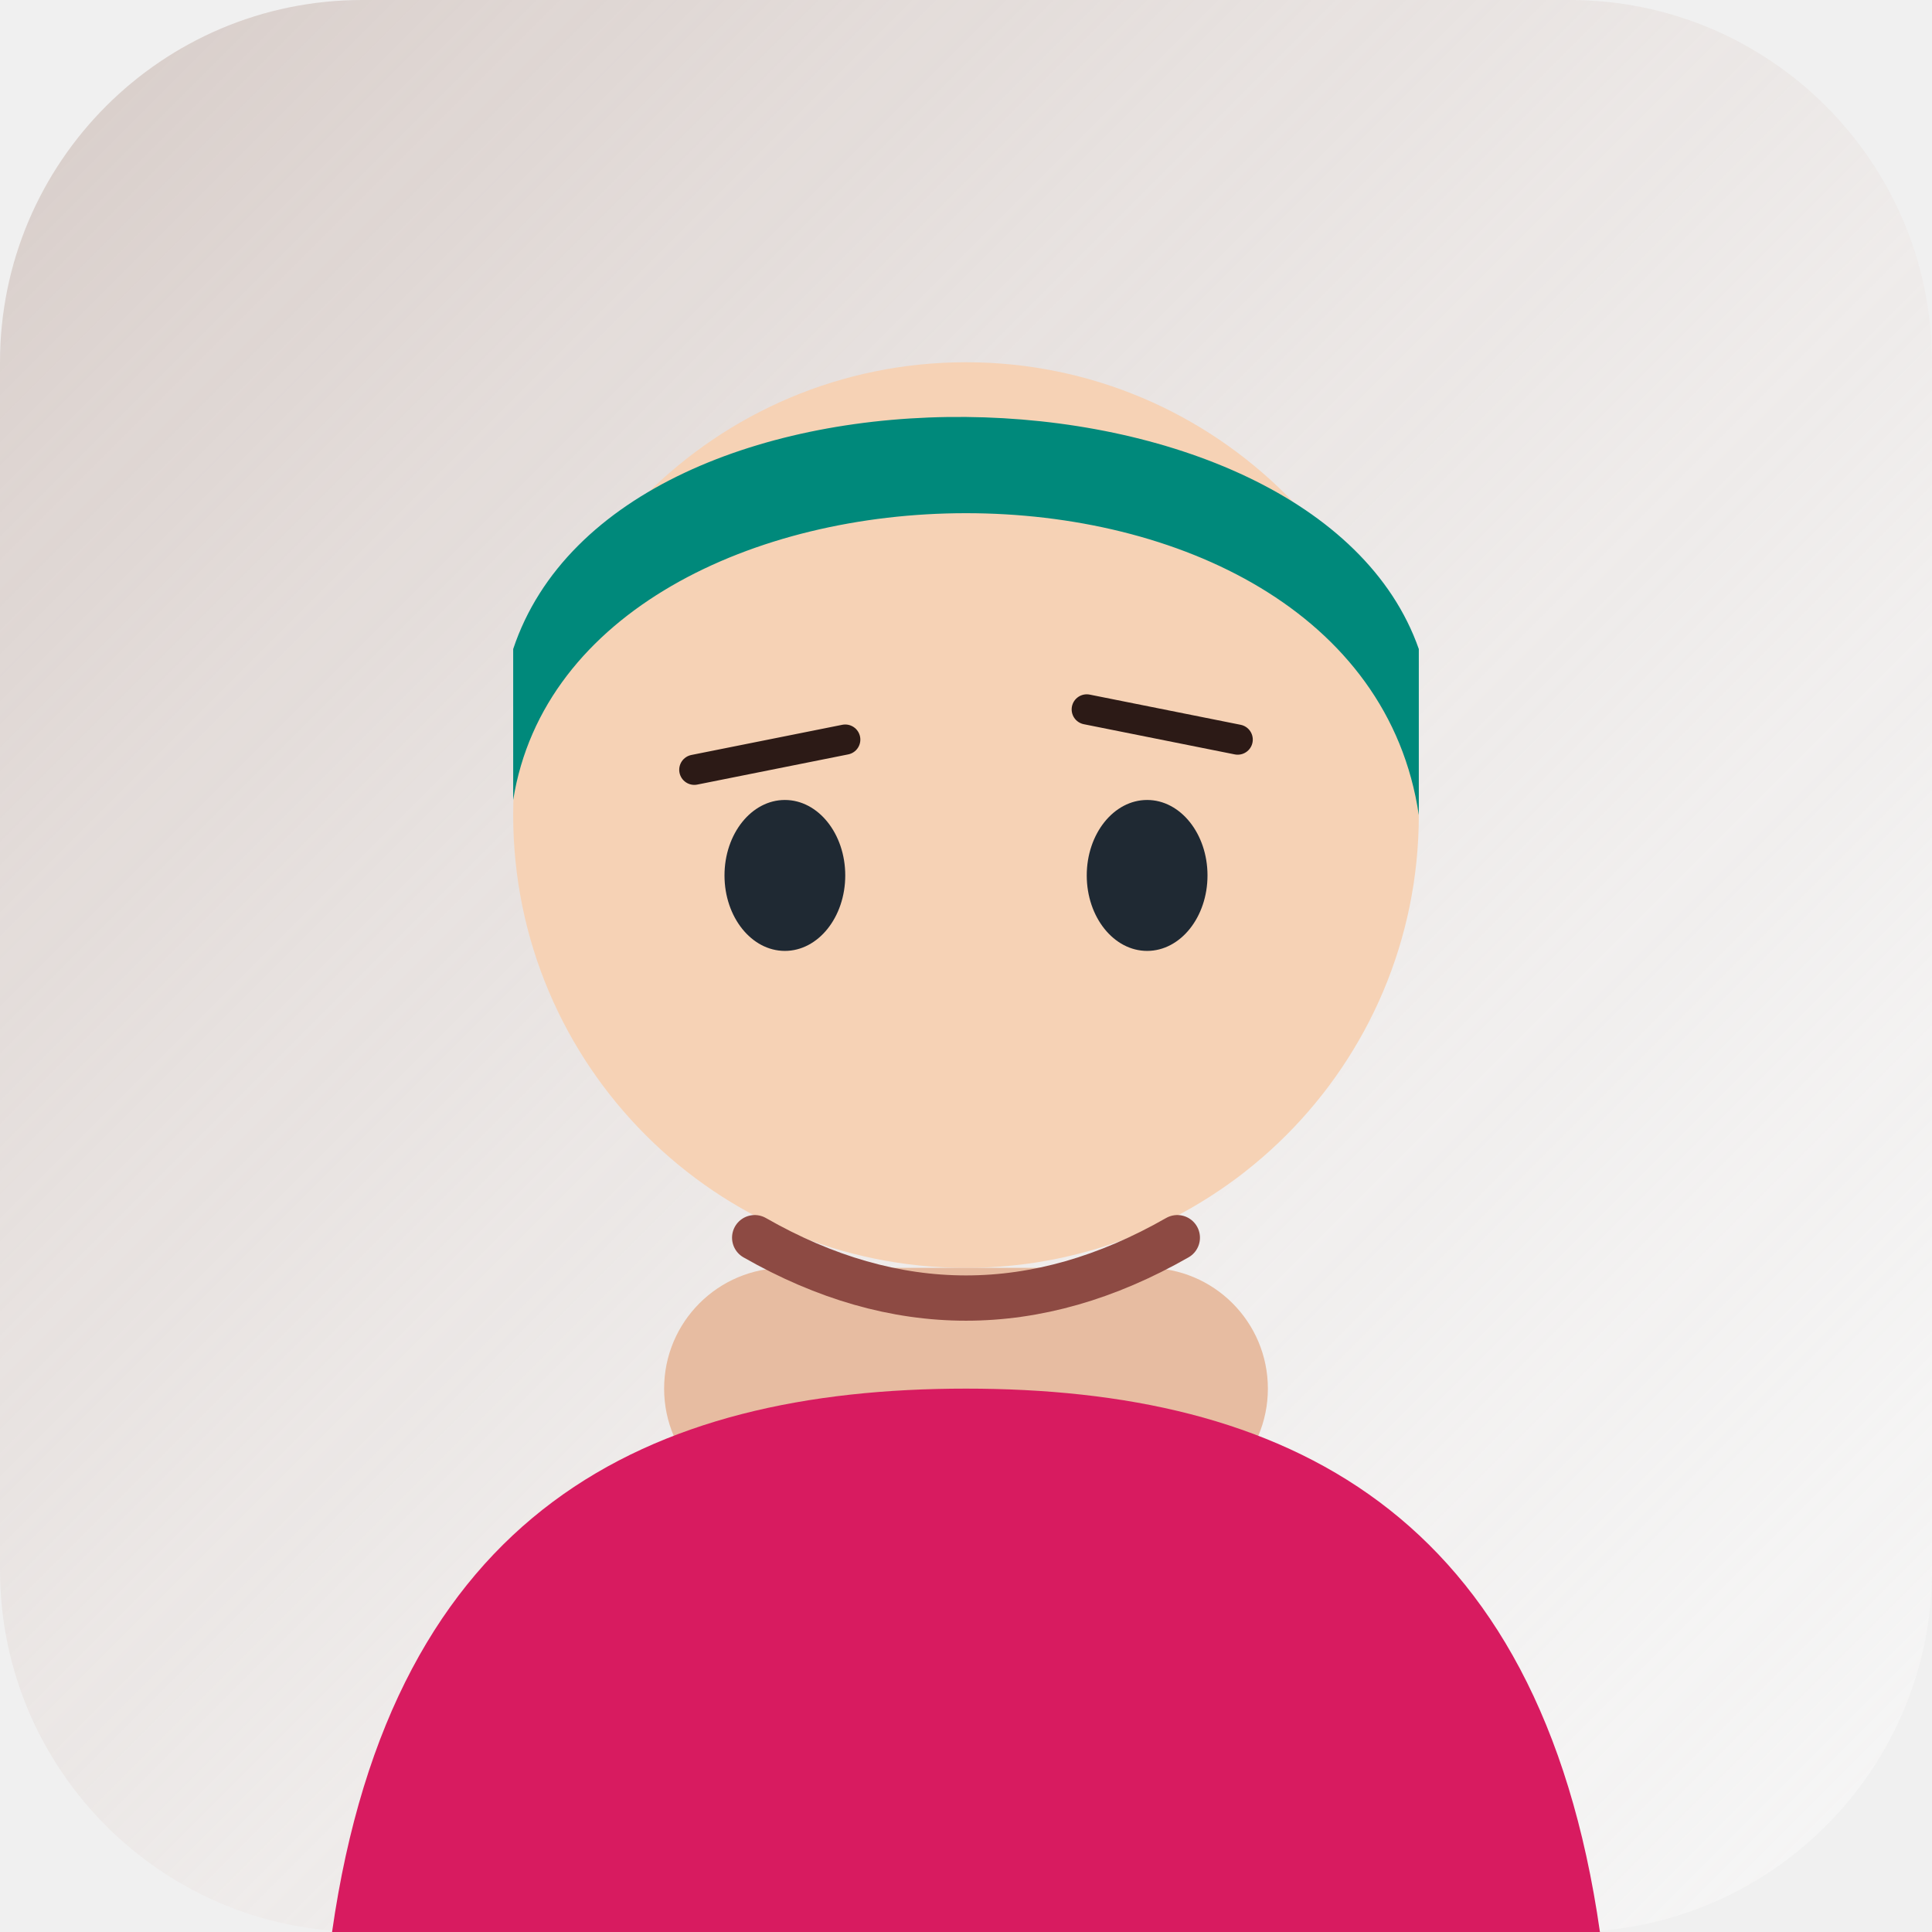
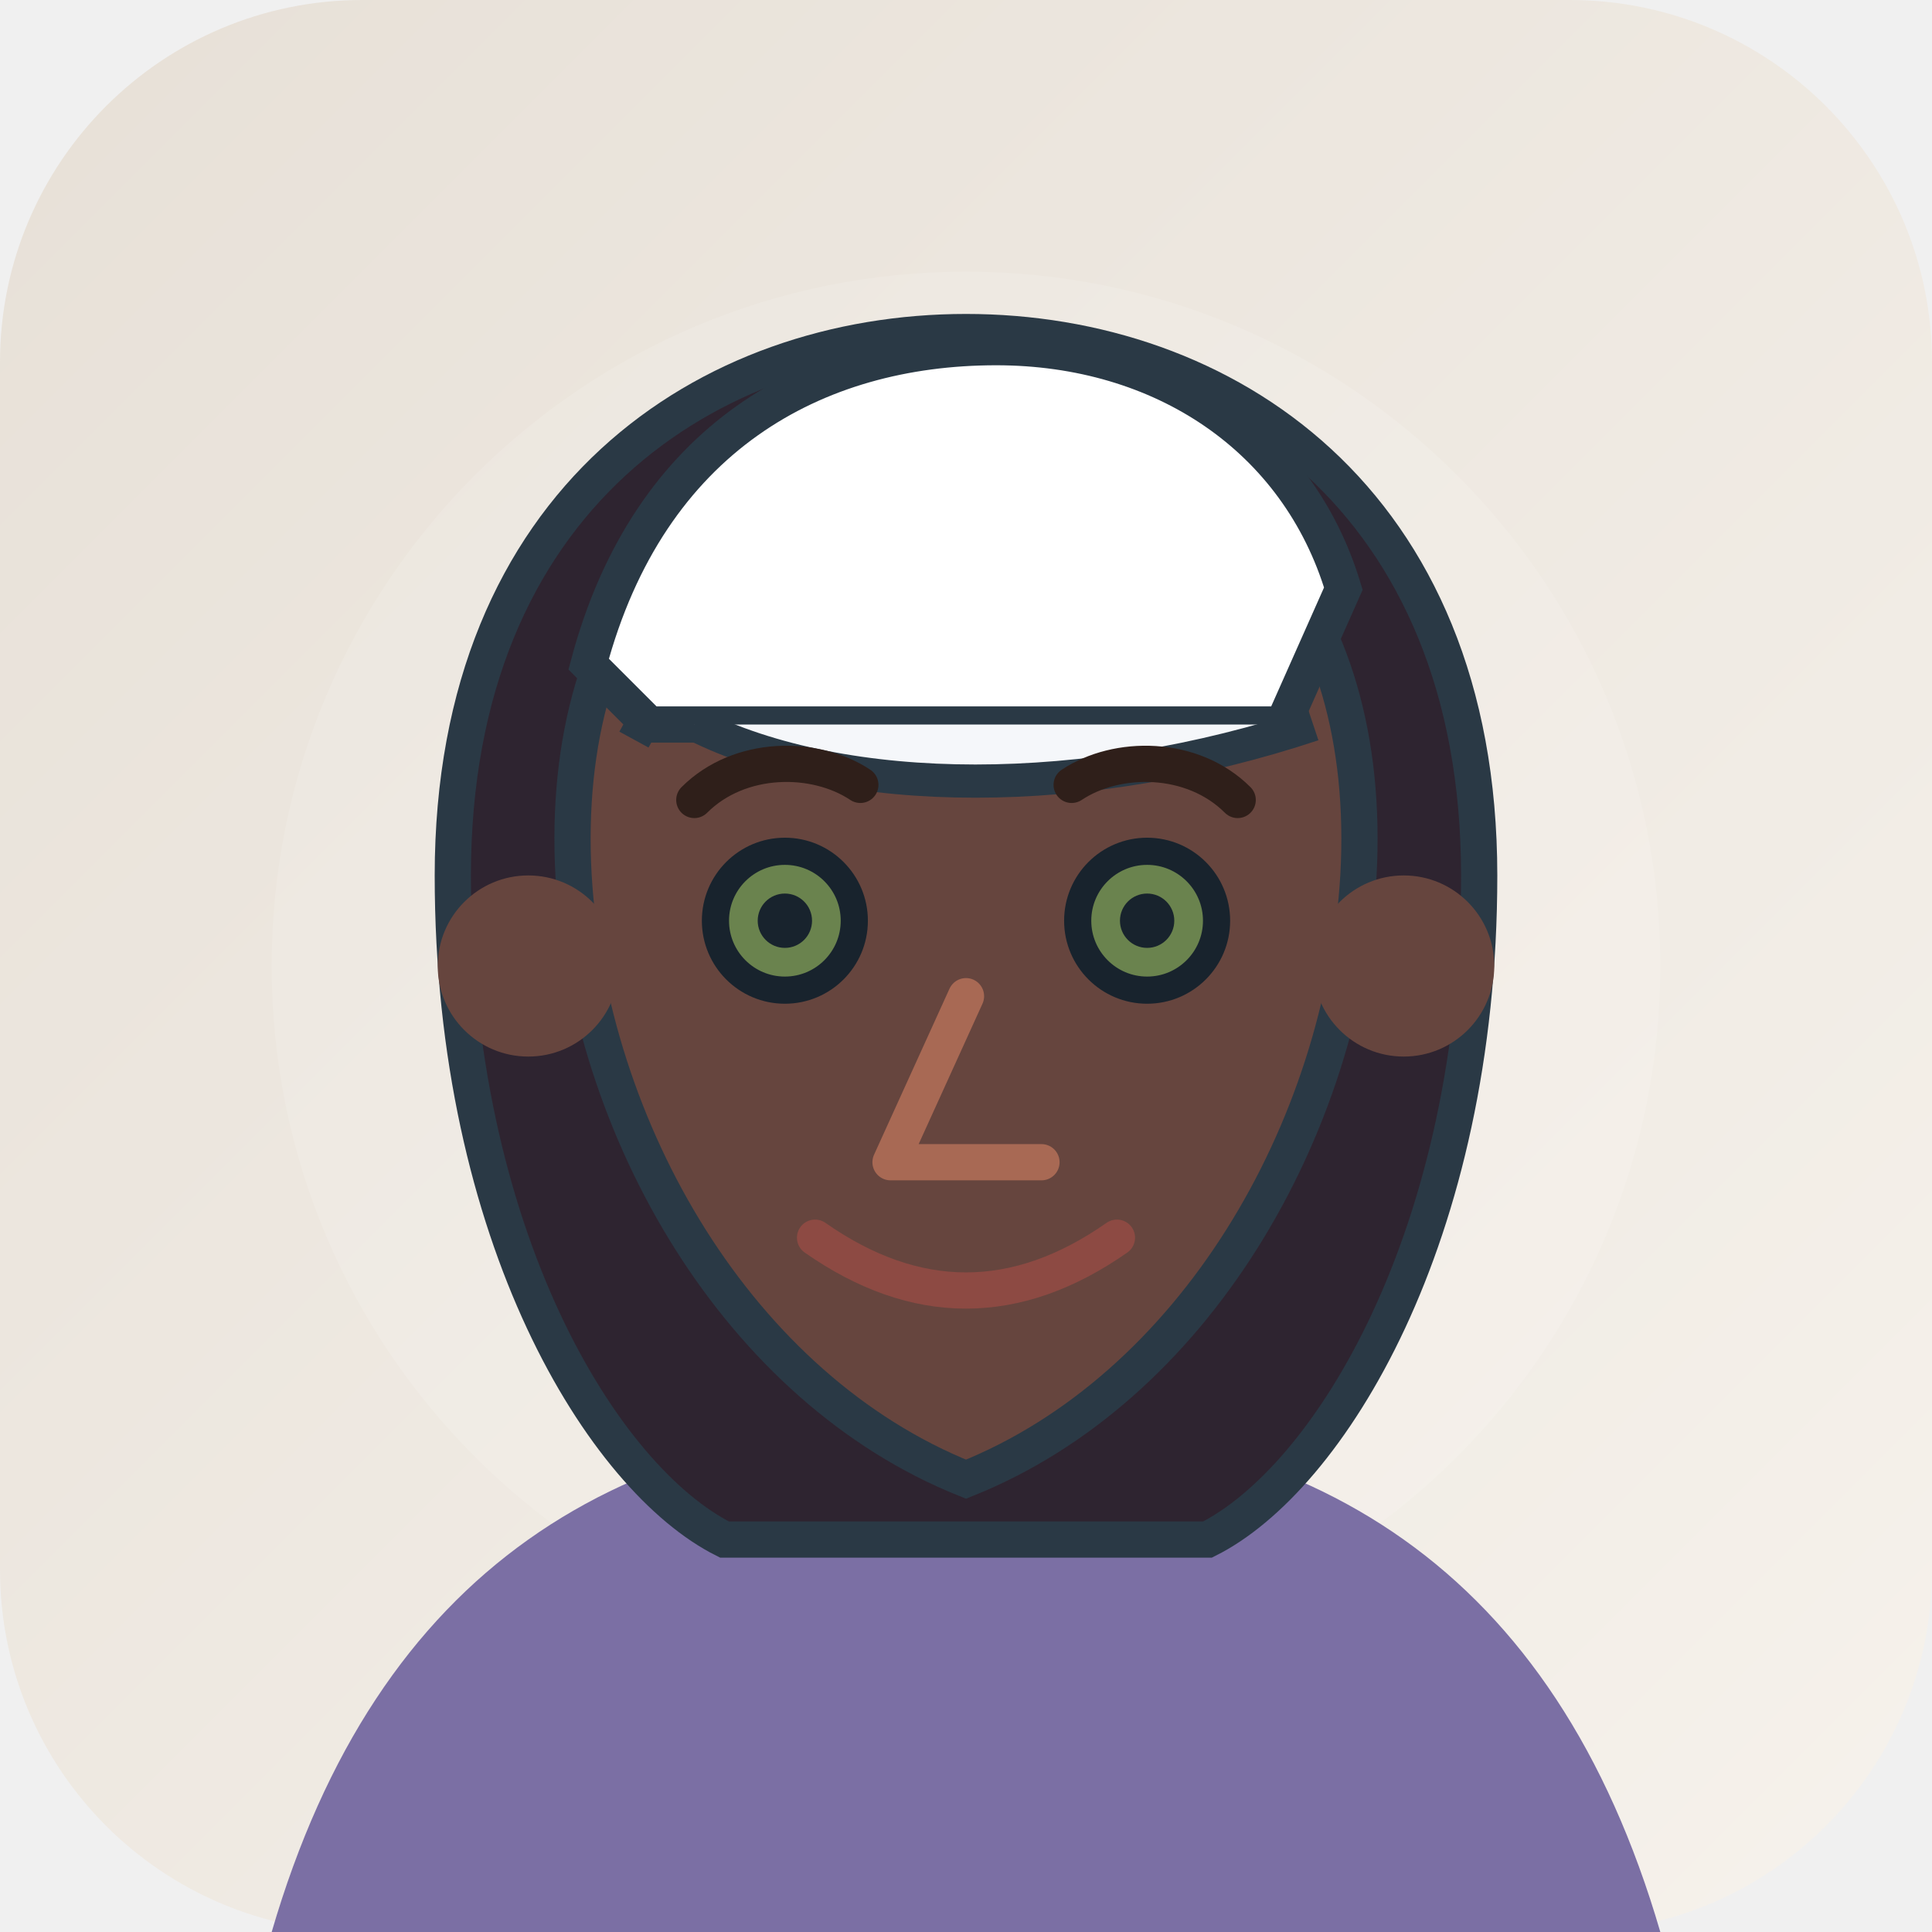
<svg xmlns="http://www.w3.org/2000/svg" width="128" height="128" viewBox="0 0 128 128" role="img" aria-labelledby="title-19 desc-19">
  <defs>
    <linearGradient id="bg-19" x1="0" y1="0" x2="1" y2="1">
-       <stop offset="0%" stop-color="#D7CCC8" />
-       <stop offset="100%" stop-color="#FFFFFF" stop-opacity="0.35" />
+       <stop offset="0%" stop-color="#E7E0D7" />
+       <stop offset="100%" stop-color="#F6F2EC" />
    </linearGradient>
  </defs>
  <rect width="128" height="128" rx="24" fill="url(#bg-19)" />
-   <circle cx="64" cy="54" r="30" fill="#F6D2B5" />
-   <path d="M34 53 C38 28, 90 27, 94 54 L94 43 C87 23, 41 22, 34 43 Z" fill="#00897B" />
-   <rect x="44" y="84" width="40" height="16" rx="8" fill="#E7BCA1" />
-   <path d="M22 128 C26 100, 43 92, 64 92 C85 92, 102 100, 106 128 Z" fill="#D81B60" />
-   <ellipse cx="52" cy="58" rx="4" ry="5" fill="#1F2933" />
-   <ellipse cx="76" cy="58" rx="4" ry="5" fill="#1F2933" />
-   <path d="M50 82 Q64 90 78 82" stroke="#8D4A43" stroke-width="3" fill="none" stroke-linecap="round" />
-   <path d="M46 51 L56 49" stroke="#2C1A16" stroke-width="2" stroke-linecap="round" />
-   <path d="M72 47 L82 49" stroke="#2C1A16" stroke-width="2" stroke-linecap="round" />
+   <circle cx="64" cy="64" r="46" fill="#FFFFFF" opacity="0.12" />
+   <path d="M18 128 C25 104 41 94 64 94 C87 94 103 104 110 128 Z" fill="#7B6FA4" />
+   <rect x="57" y="84" width="14" height="16" rx="7" fill="#66453E" />
+   <path d="M30 58 C30 33 47 22 64 22 C81 22 98 33 98 58 C98 82 88 98 80 102 H48 C40 98 30 82 30 58 Z" fill="#2E2430" stroke="#2A3945" stroke-width="2.4" />
+   <path d="M64 28 C47 28 37 40 38 58 C39 75 49 92 64 98 C79 92 89 75 90 58 C91 40 81 28 64 28 Z" fill="#66453E" stroke="#2A3945" stroke-width="2.4" />
+   <circle cx="35" cy="64" r="6" fill="#66453E" />
+   <circle cx="93" cy="64" r="6" fill="#66453E" />
+   <path d="M42 49 C48 38 58 34 64 34 C70 34 80 38 86 49" fill="#2E2430" stroke="#2A3945" stroke-width="2.2" />
+   <path d="M39 44 C43 29 54 23 66 23 C77 23 86 29 89 39 L85 48 H43 Z" fill="#FFFFFF" stroke="#2A3945" stroke-width="2.4" />
+   <path d="M46 48 C56 53 72 53 87 48" fill="#F5F7FA" stroke="#2A3945" stroke-width="2.2" />
+   <path d="M46 53 C49 50 54 50 57 52" stroke="#2F1F1A" stroke-width="2.4" fill="none" stroke-linecap="round" />
+   <path d="M71 52 C74 50 79 50 82 53" stroke="#2F1F1A" stroke-width="2.4" fill="none" stroke-linecap="round" />
+   <circle cx="52" cy="61" r="4.6" fill="#6A834E" stroke="#18232D" stroke-width="1.8" />
+   <circle cx="76" cy="61" r="4.6" fill="#6A834E" stroke="#18232D" stroke-width="1.8" />
+   <circle cx="52" cy="61" r="1.8" fill="#18232D" />
+   <circle cx="76" cy="61" r="1.8" fill="#18232D" />
+   <path d="M64 66 L59 77 H69" stroke="#A86954" stroke-width="2.4" fill="none" stroke-linecap="round" stroke-linejoin="round" />
+   <path d="M54 82 Q64 89 74 82" stroke="#8D4A43" stroke-width="2.4" fill="none" stroke-linecap="round" />
</svg>
